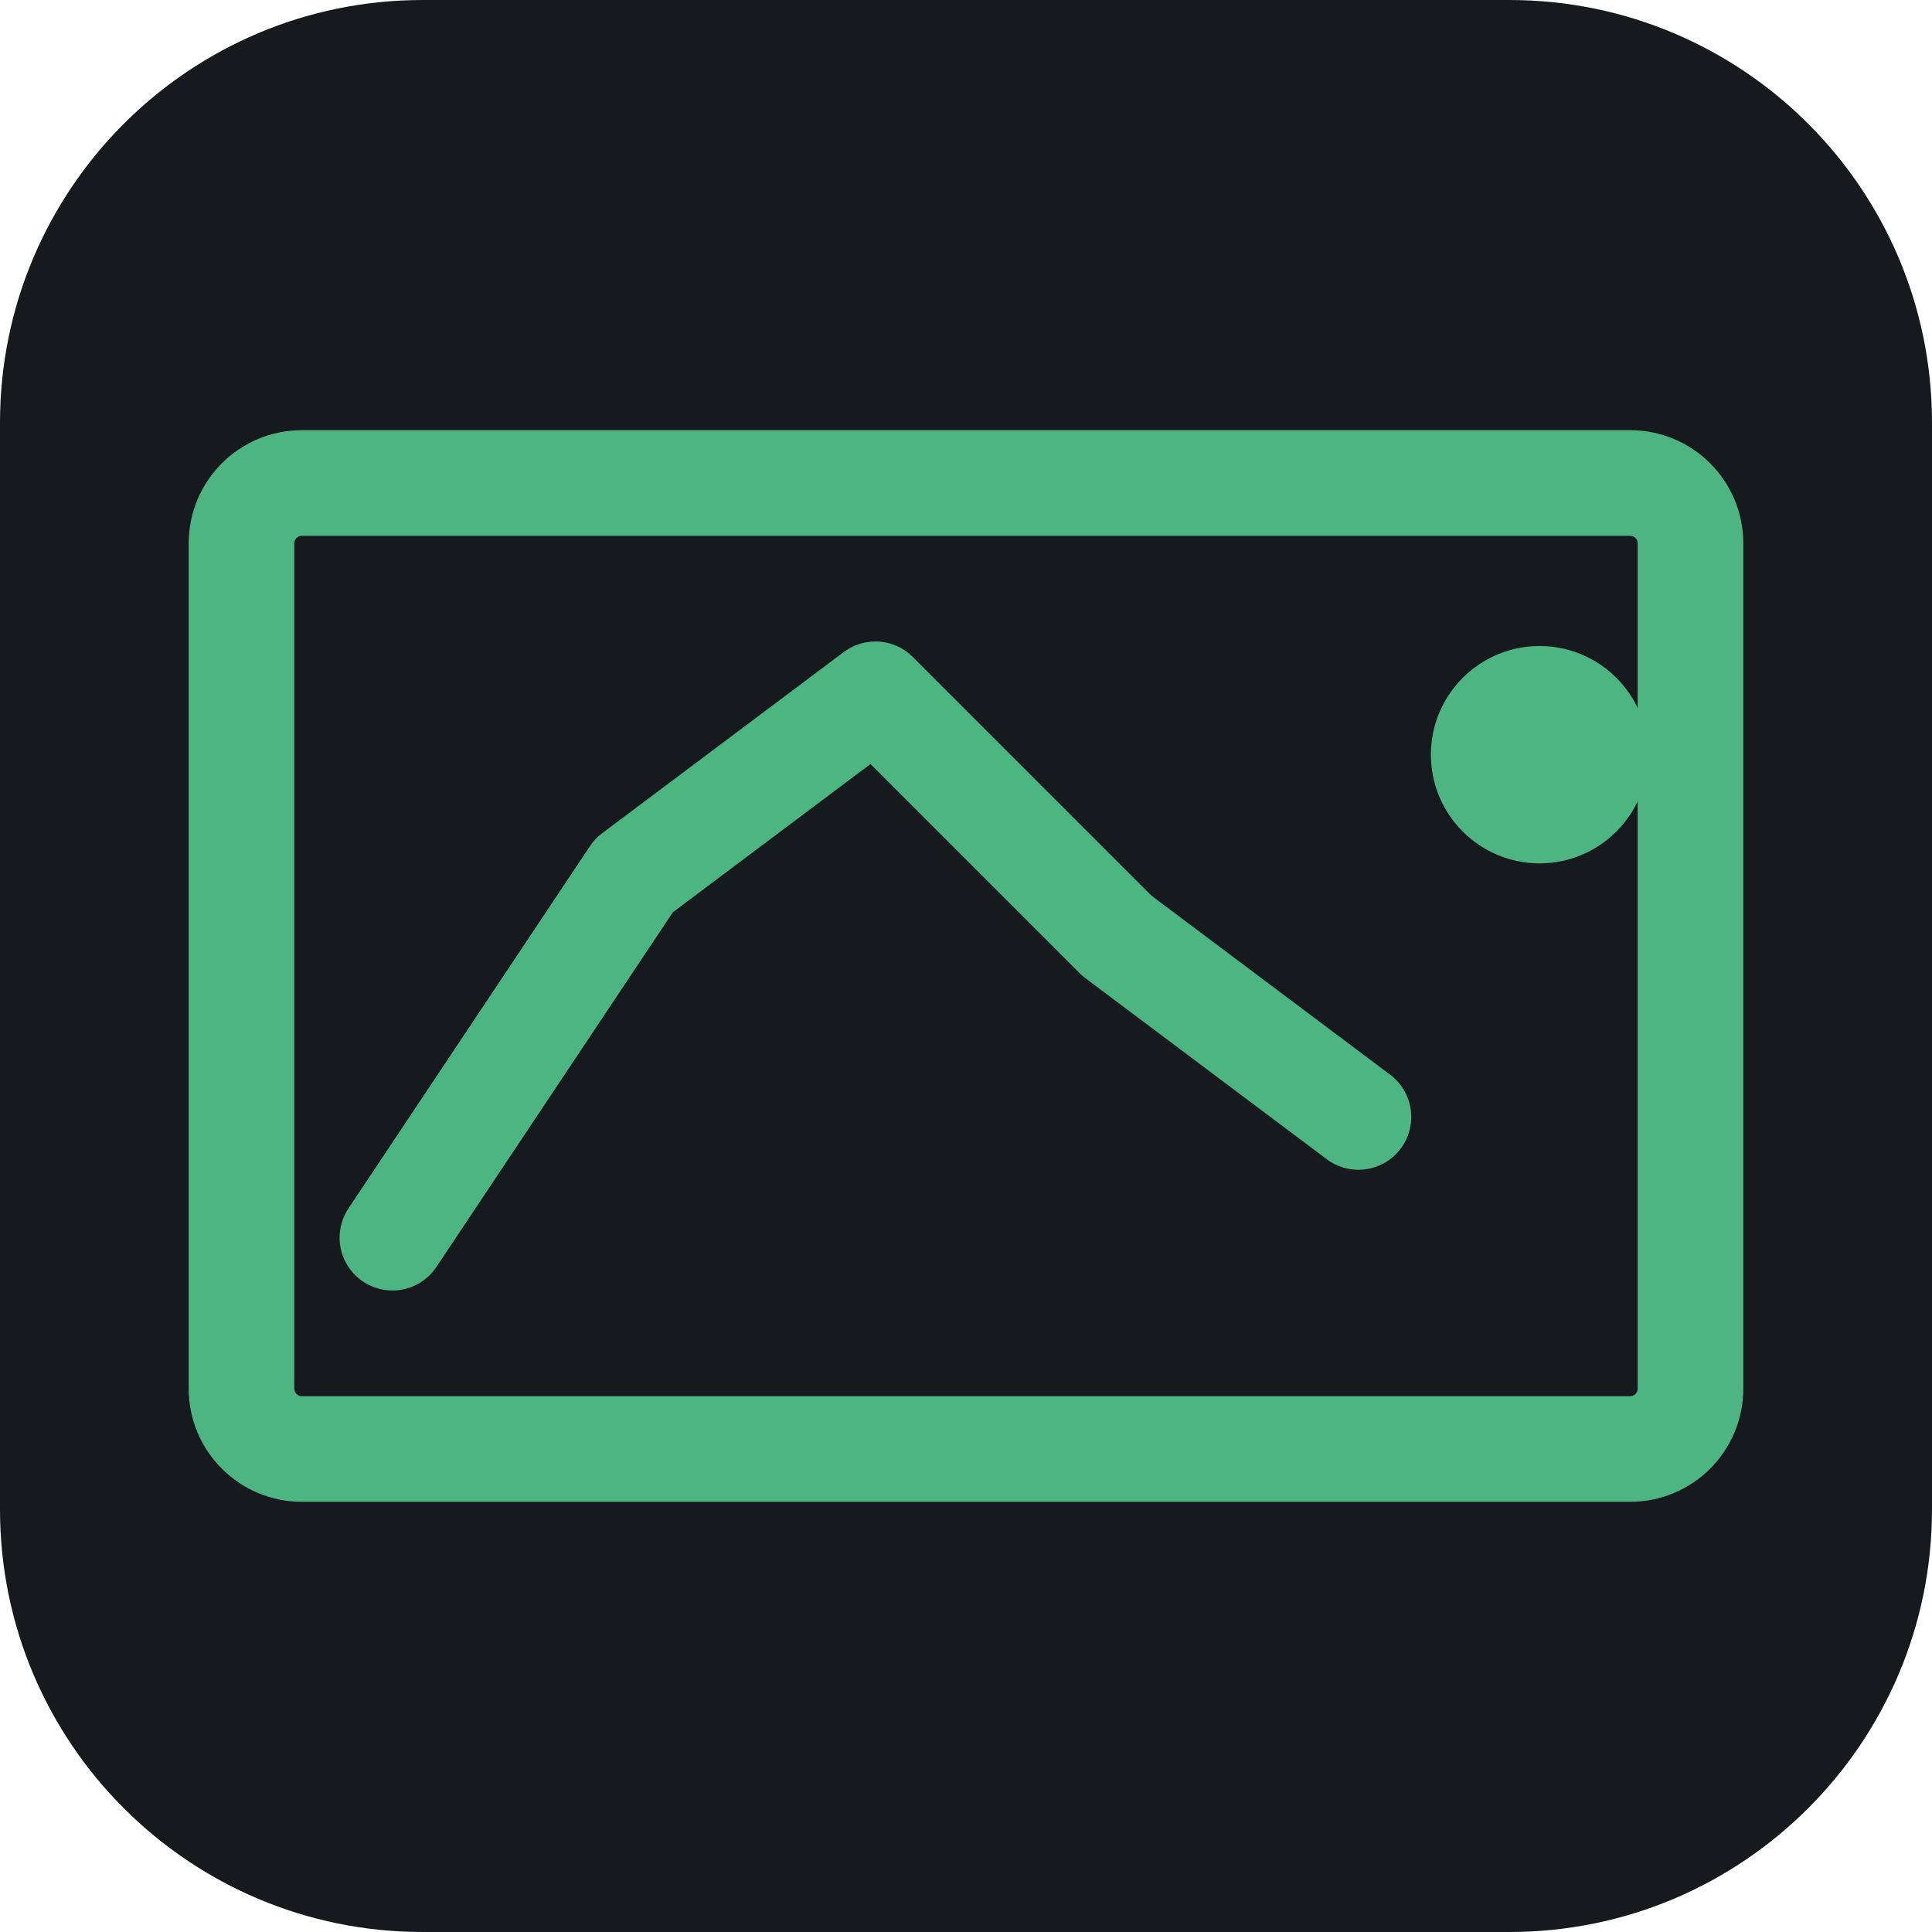
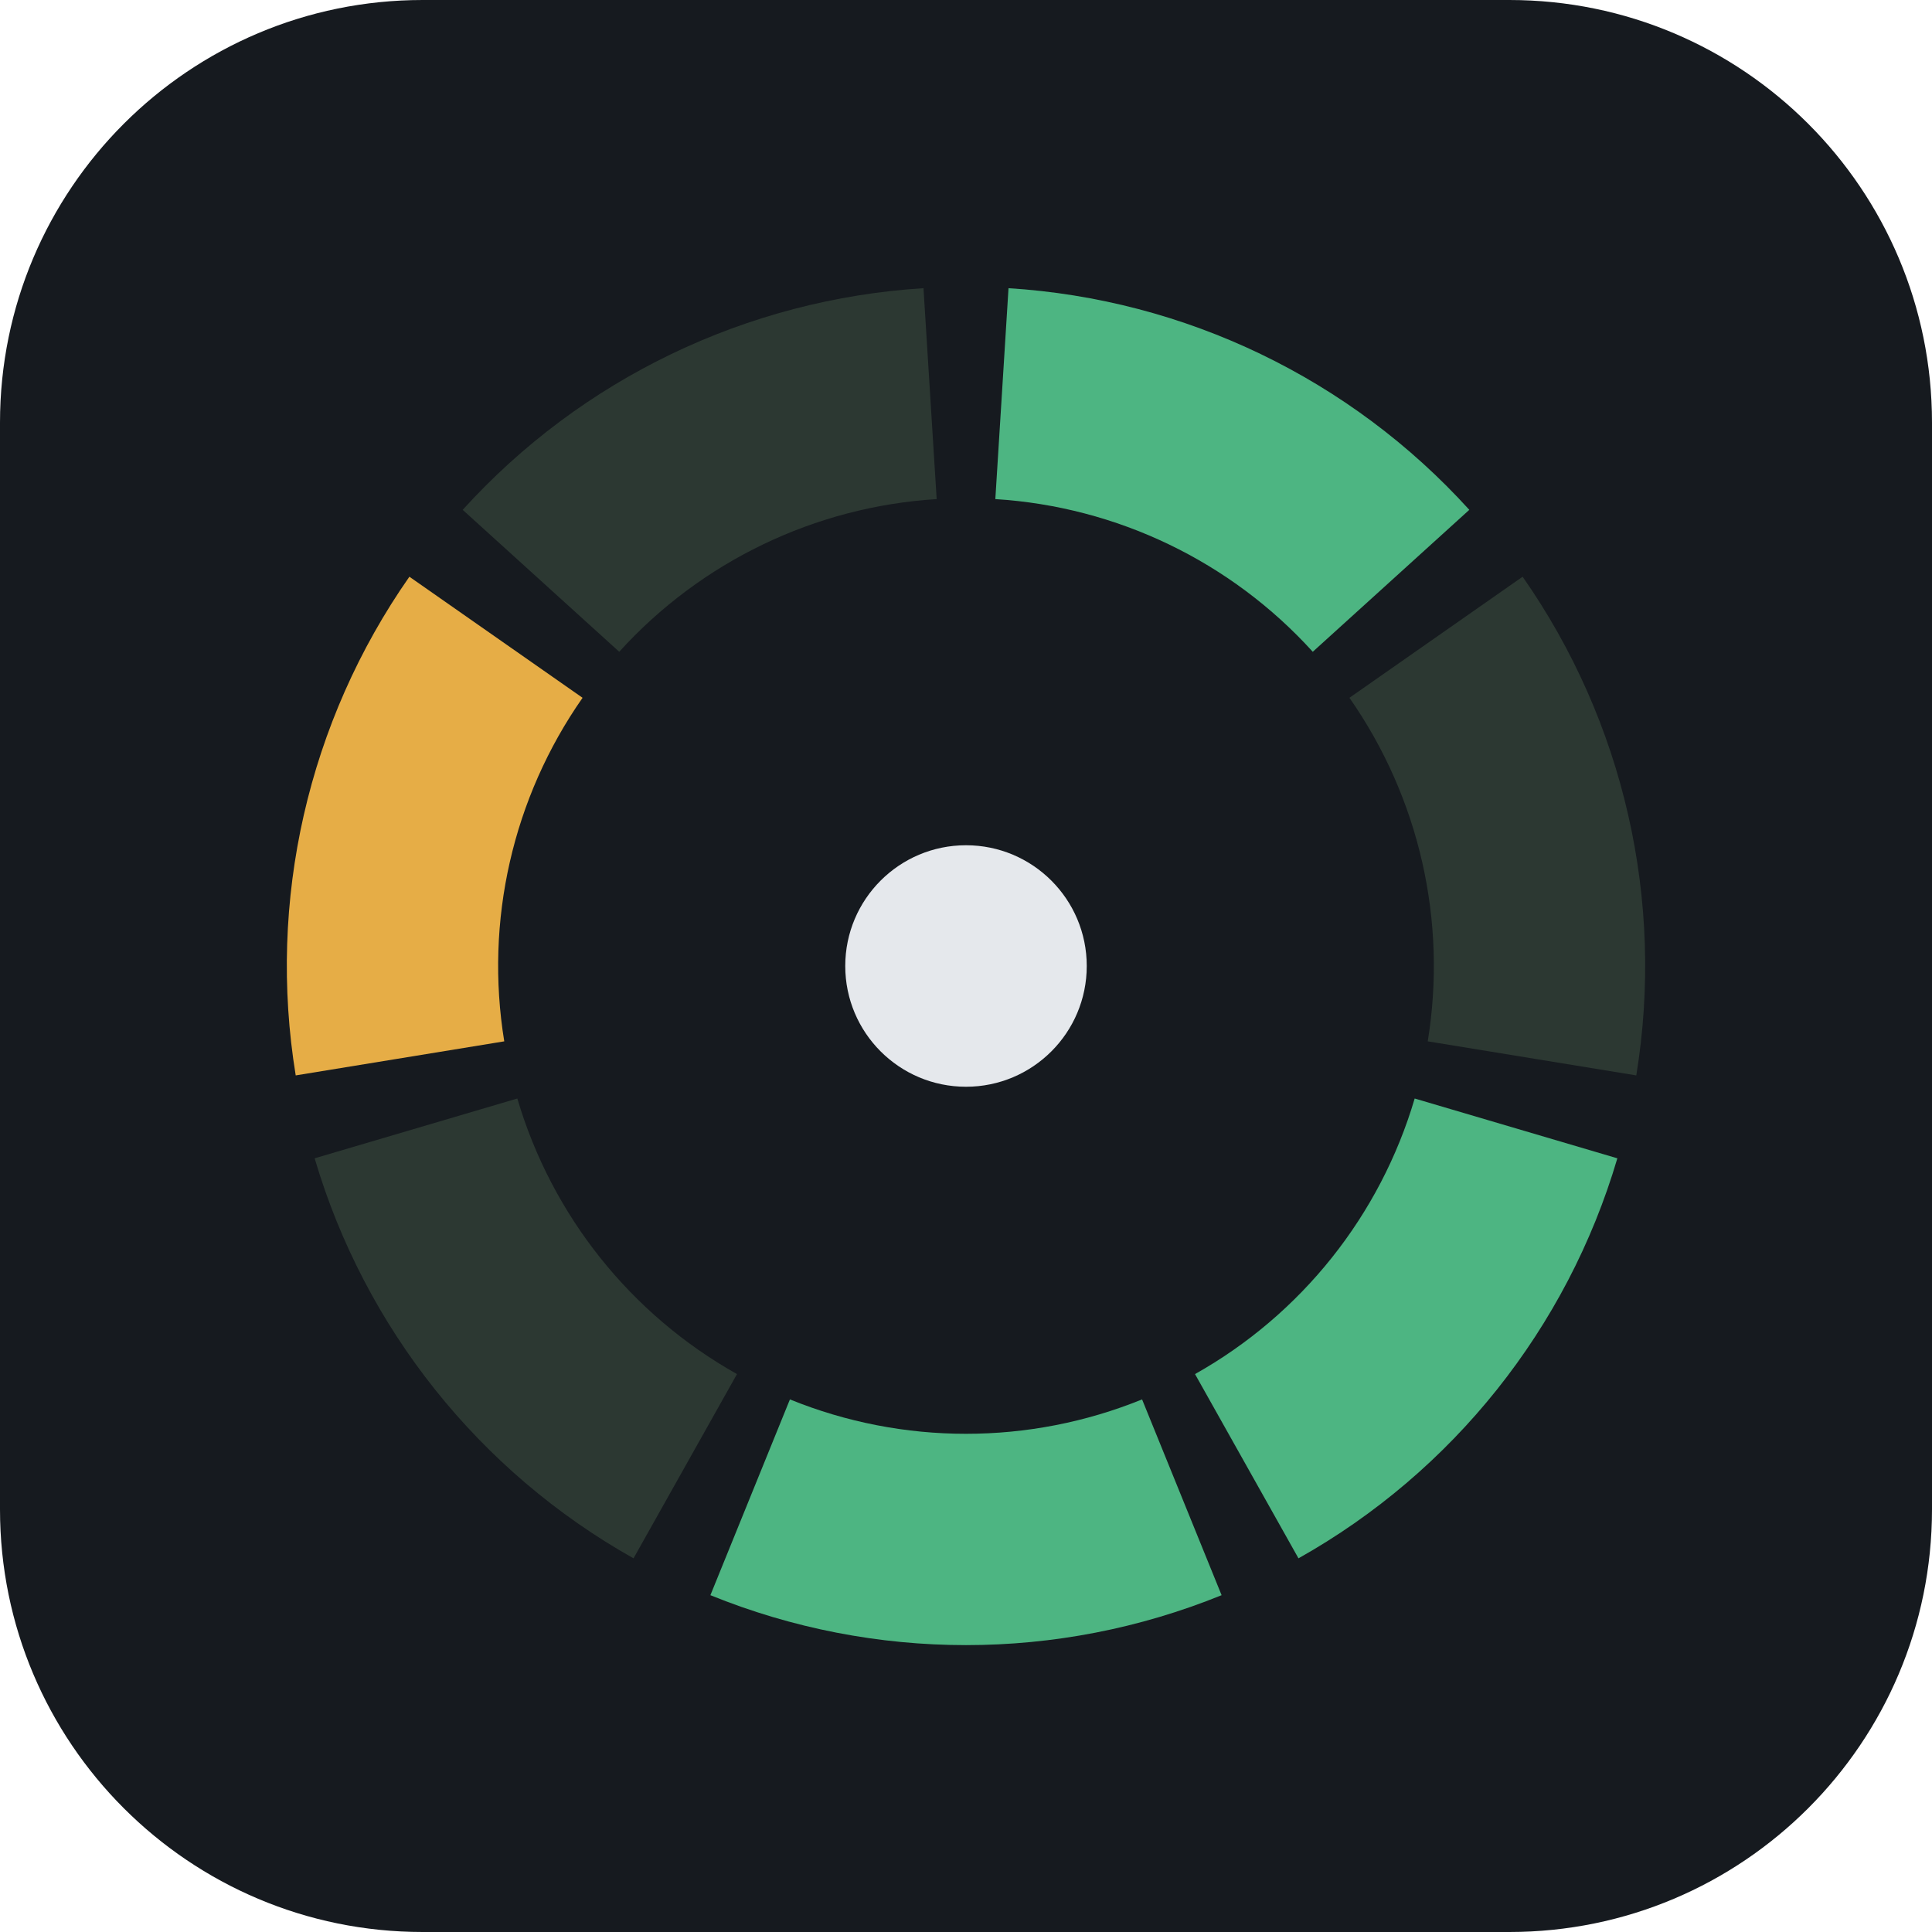
<svg xmlns="http://www.w3.org/2000/svg" viewBox="0 0 64 64">
  <rect width="64" height="64" rx="14" fill="#161a1f" />
-   <g fill="none" stroke="#4DB582" stroke-width="3.5" stroke-linecap="round" stroke-linejoin="round">
-     <rect x="8" y="16" width="48" height="32" rx="2" />
-     <polyline points="13,41 21,29 29,23 37,31 45,37" />
-   </g>
-   <circle cx="51" cy="25" r="3.6" fill="#4DB582" />
+   <path d="M33.19 13.04 A19 19 0 0 1 46.08 19.24" fill="none" stroke="#4DB582" stroke-width="7" />
+   <path d="M47.57 21.11 A19 19 0 0 1 50.75 35.06" fill="none" stroke="#2c3832" stroke-width="7" />
+   <path d="M50.22 37.38 A19 19 0 0 1 41.30 48.57" fill="none" stroke="#4DB582" stroke-width="7" />
+   <path d="M39.15 49.60 A19 19 0 0 1 24.85 49.60" fill="none" stroke="#4DB582" stroke-width="7" />
+   <path d="M22.70 48.57 A19 19 0 0 1 13.78 37.38" fill="none" stroke="#2c3832" stroke-width="7" />
+   <path d="M13.25 35.06 A19 19 0 0 1 16.43 21.11" fill="none" stroke="#e6ad46" stroke-width="7" />
+   <path d="M17.92 19.24 A19 19 0 0 1 30.81 13.04" fill="none" stroke="#2c3832" stroke-width="7" />
+   <circle cx="32" cy="32" r="4" fill="#E5E8EC" />
</svg>
